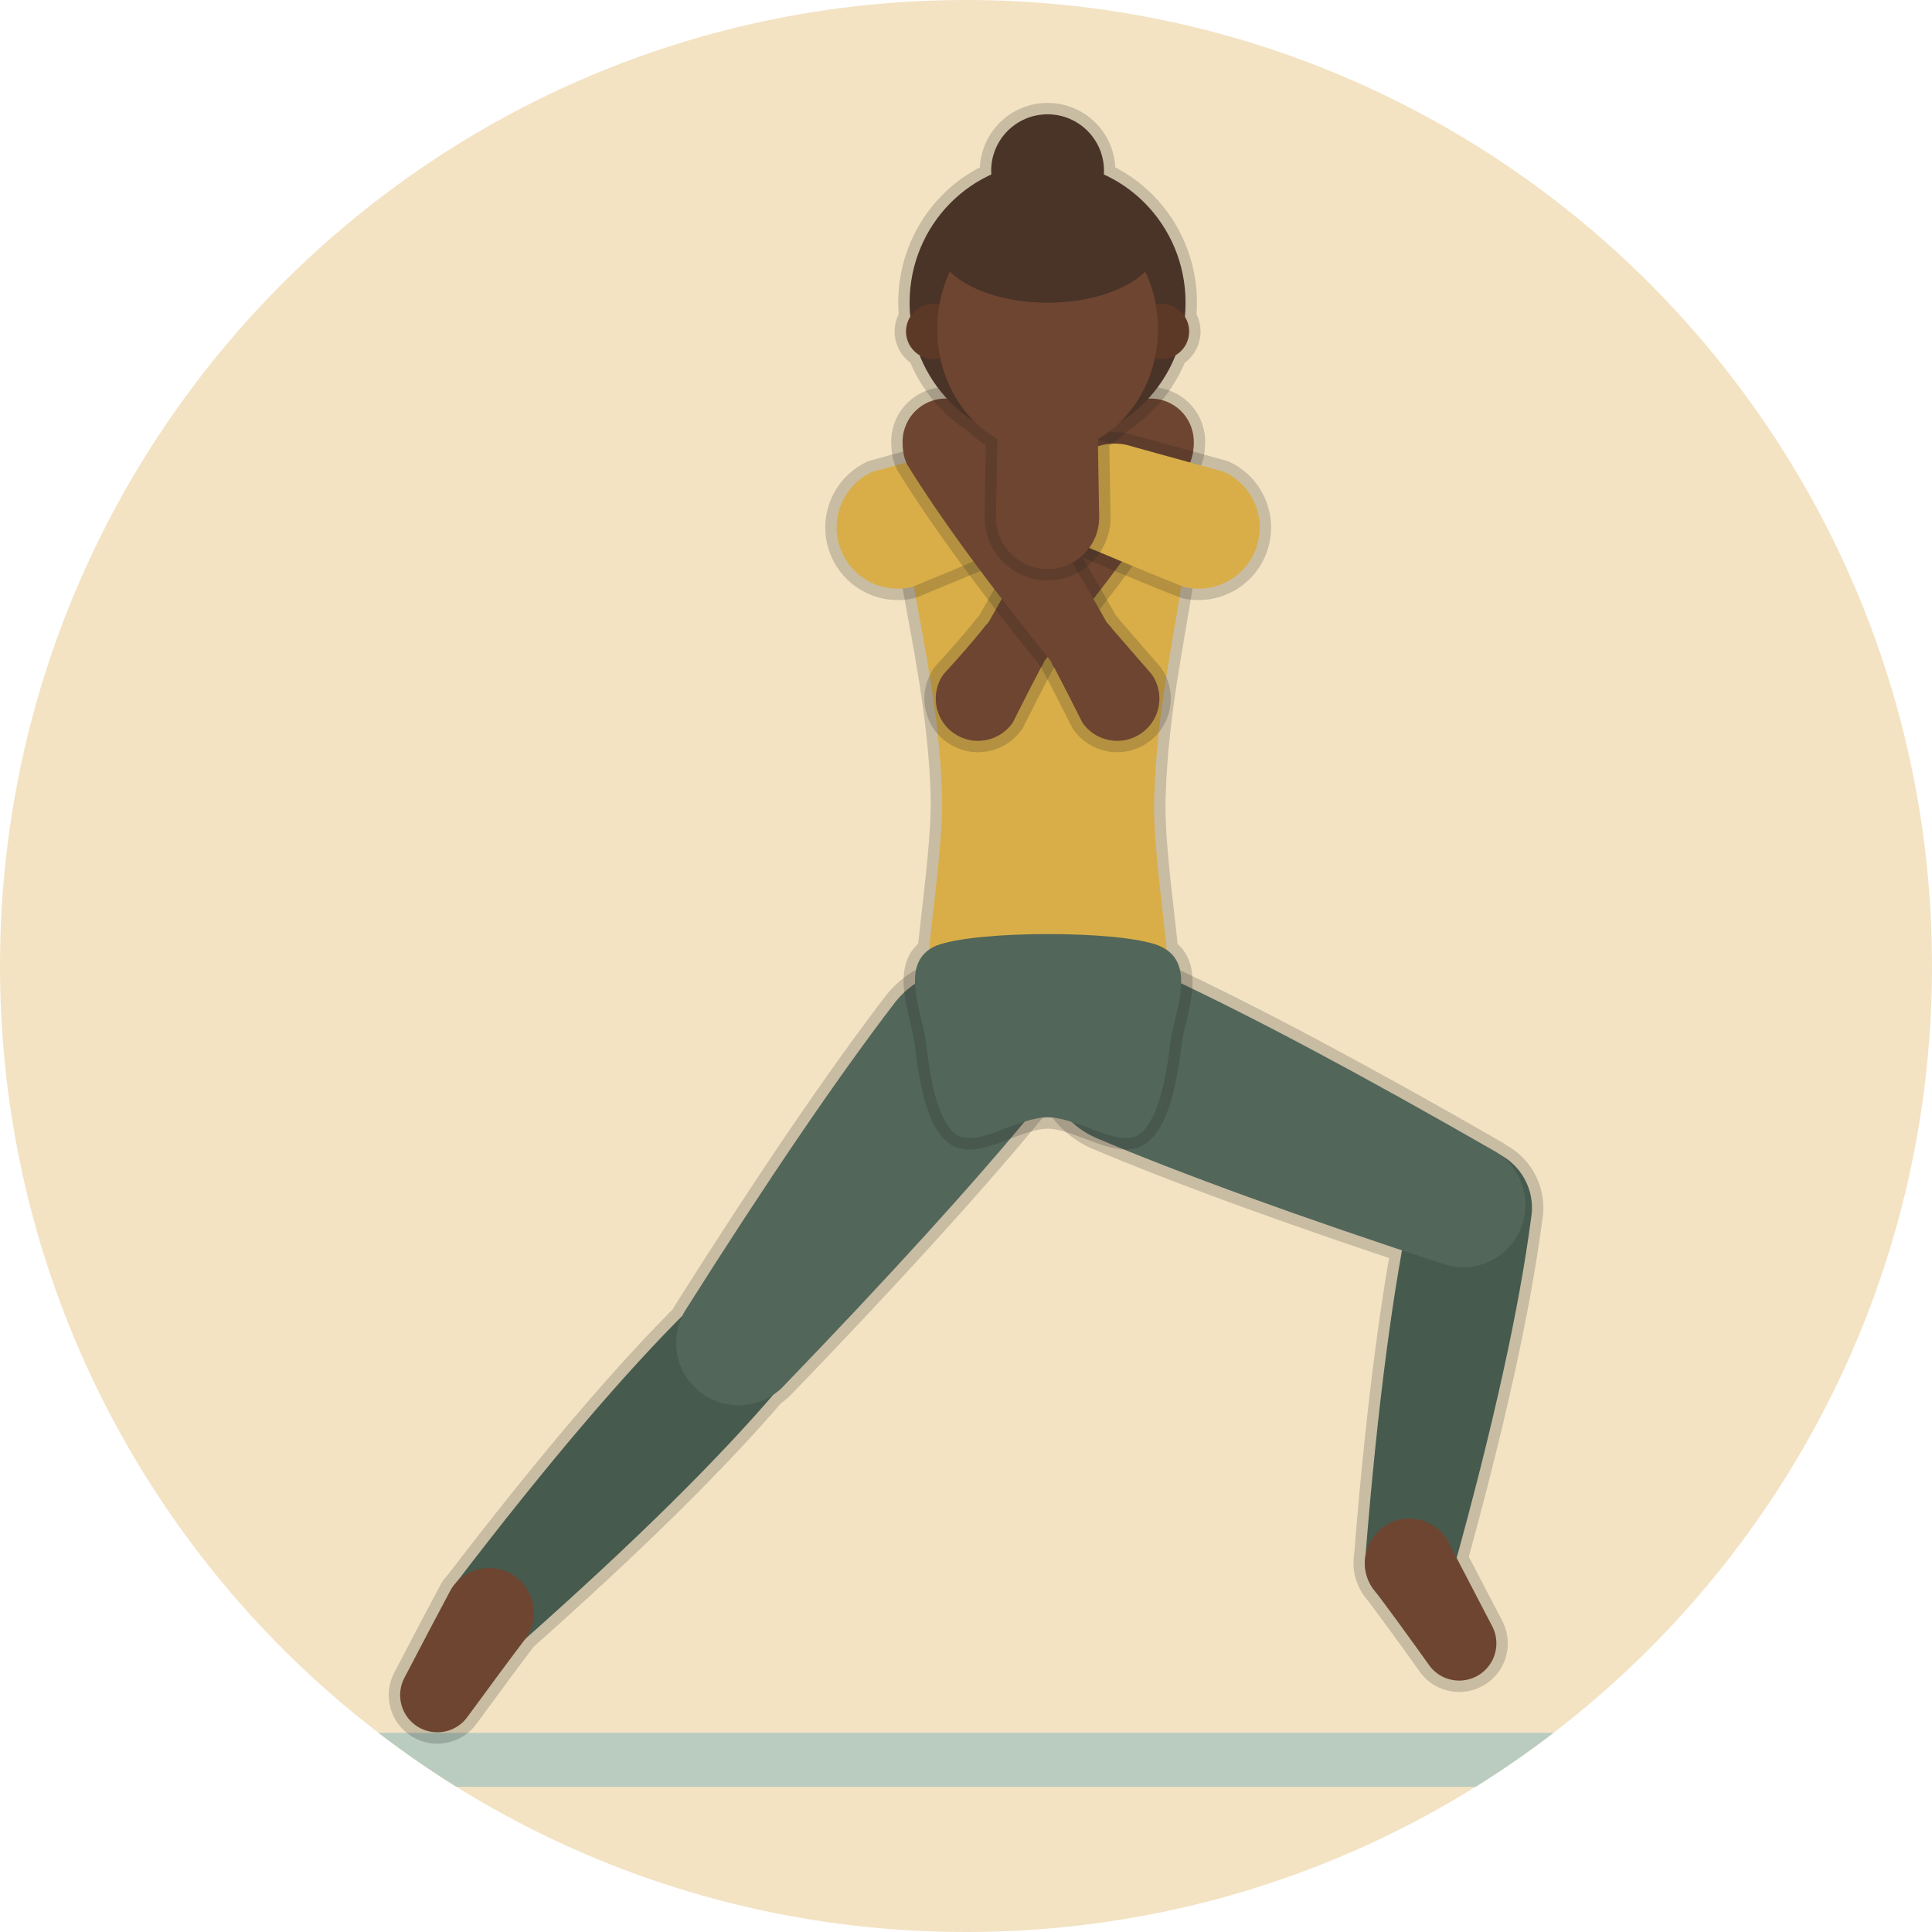
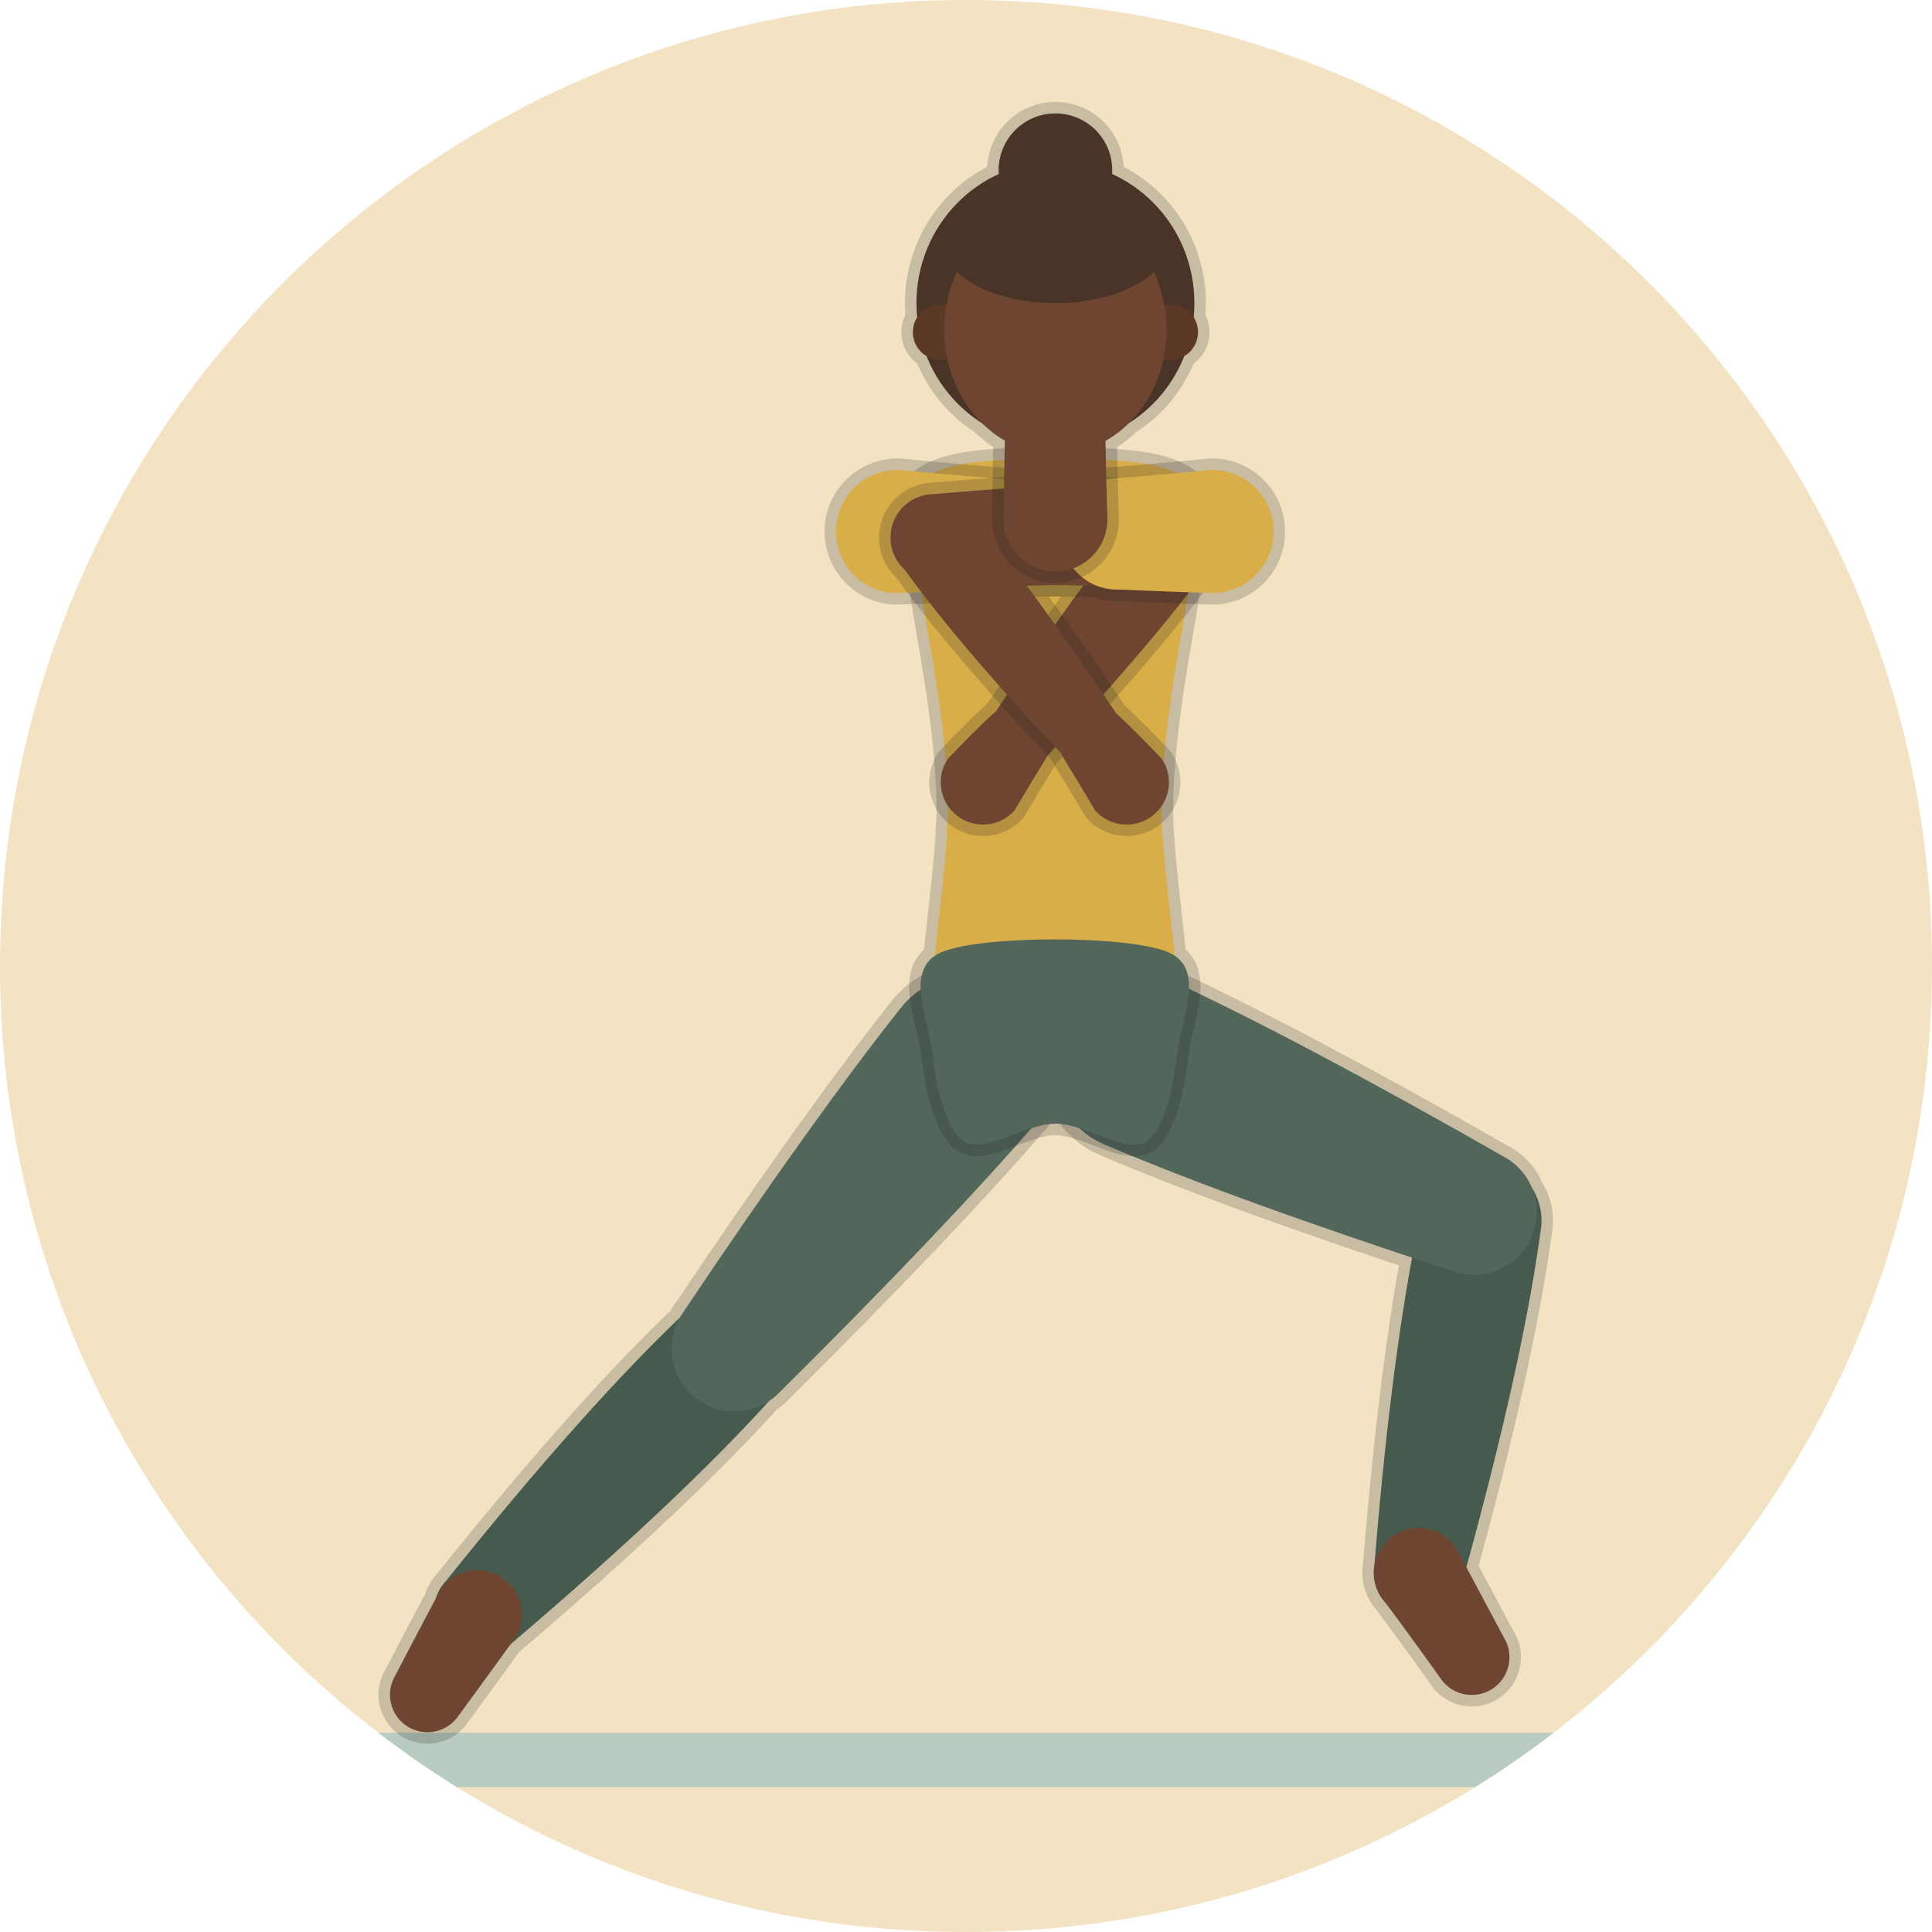
<svg xmlns="http://www.w3.org/2000/svg" viewBox="0 0 200 200" width="400" height="400" role="img" aria-label="Figure facing forward low in a side lunge with one thigh level, the other leg straight and hands in front.">
  <circle cx="100" cy="100" r="100" fill="#F3E3C3" />
  <clipPath id="c18ajd5g">
    <circle cx="100" cy="100" r="100" />
  </clipPath>
  <g clip-path="url(#c18ajd5g)">
-     <g transform="translate(100.0 180.0) scale(1.242)">
-       <rect x="-57.644" y="-0.5" width="115.288" height="4.5" rx="2.2" fill="#B9CCBF" />
+     <g transform="translate(100.0 180.0) scale(1.251)">
+       <rect x="-58.173" y="-0.5" width="116.345" height="4.5" rx="2.2" fill="#B9CCBF" />
      <g>
-         <path d="M-23.0 -35.9Q-31.1 -27.9 -42.5 -13.0A3.7 3.7 0 0 0 -37.1 -8.0Q-23.1 -20.4 -15.7 -29.1A5.0 5.0 0 0 0 -23.0 -35.9ZM-5.9 -61.4Q-13.1 -52.0 -23.4 -35.7A5.2 5.2 0 0 0 -15.3 -29.3Q-1.9 -43.2 5.6 -52.3A7.3 7.3 0 0 0 -5.9 -61.4ZM-42.9 -12.5Q-44.4 -9.7 -46.8 -5.1A3.1 3.1 0 0 0 -41.5 -1.9Q-38.5 -6.0 -36.6 -8.5A3.7 3.7 0 0 0 -42.9 -12.5Z" fill="#1E1F1D" stroke="#1E1F1D" stroke-width="1.9" stroke-linejoin="round" opacity="0.2" />
-         <path d="M-23.0 -35.9Q-31.1 -27.9 -42.5 -13.0A3.7 3.7 0 0 0 -37.1 -8.0Q-23.1 -20.4 -15.7 -29.1A5.0 5.0 0 0 0 -23.0 -35.9Z" fill="#465A4E" />
-         <path d="M-5.9 -61.4Q-13.1 -52.0 -23.4 -35.7A5.2 5.2 0 0 0 -15.3 -29.3Q-1.9 -43.2 5.6 -52.3A7.3 7.3 0 0 0 -5.9 -61.4Z" fill="#52665A" />
-         <path d="M-42.9 -12.5Q-44.4 -9.7 -46.8 -5.1A3.1 3.1 0 0 0 -41.5 -1.9Q-38.5 -6.0 -36.6 -8.5A3.7 3.7 0 0 0 -42.9 -12.5Z" fill="#6E4530" />
+         <path d="M-23.0 -35.5Q-31.3 -27.7 -43.0 -13.1A3.7 3.7 0 0 0 -37.6 -7.9Q-23.4 -20.0 -15.8 -28.5A5.0 5.0 0 0 0 -23.0 -35.5ZM-5.3 -60.6Q-12.6 -51.4 -23.4 -35.3A5.2 5.2 0 0 0 -15.4 -28.7Q-1.7 -42.3 6.0 -51.2A7.3 7.3 0 0 0 -5.3 -60.6ZM-43.4 -12.5Q-44.9 -9.7 -47.3 -5.1A3.1 3.1 0 0 0 -42.0 -1.9Q-39.0 -6.0 -37.2 -8.5A3.7 3.7 0 0 0 -43.4 -12.5Z" fill="#1E1F1D" stroke="#1E1F1D" stroke-width="1.9" stroke-linejoin="round" opacity="0.2" />
+         <path d="M-23.0 -35.5Q-31.3 -27.7 -43.0 -13.1A3.7 3.7 0 0 0 -37.6 -7.9Q-23.4 -20.0 -15.8 -28.5A5.0 5.0 0 0 0 -23.0 -35.5Z" fill="#465A4E" />
+         <path d="M-5.3 -60.6Q-12.6 -51.4 -23.4 -35.3A5.2 5.2 0 0 0 -15.4 -28.7Q-1.7 -42.3 6.0 -51.2A7.3 7.3 0 0 0 -5.3 -60.6Z" fill="#52665A" />
+         <path d="M-43.4 -12.5Q-44.9 -9.7 -47.3 -5.1A3.1 3.1 0 0 0 -42.0 -1.9Q-39.0 -6.0 -37.2 -8.5A3.7 3.7 0 0 0 -43.4 -12.5Z" fill="#6E4530" />
      </g>
      <g>
-         <path d="M37.2 -45.1Q34.8 -34.0 33.3 -15.3A3.7 3.7 0 0 0 40.6 -14.0Q45.6 -32.0 47.1 -43.4A5.0 5.0 0 0 0 37.2 -45.1ZM10.8 -50.1Q21.7 -45.5 40.0 -39.5A5.2 5.2 0 0 0 44.2 -48.9Q27.5 -58.5 16.8 -63.5A7.3 7.3 0 0 0 10.8 -50.1ZM33.8 -12.7Q35.7 -10.2 38.7 -6.0A3.1 3.1 0 0 0 43.9 -9.3Q41.5 -13.9 40.1 -16.6A3.7 3.7 0 0 0 33.8 -12.7Z" fill="#1E1F1D" stroke="#1E1F1D" stroke-width="1.9" stroke-linejoin="round" opacity="0.2" />
-         <path d="M37.2 -45.1Q34.8 -34.0 33.3 -15.3A3.7 3.7 0 0 0 40.6 -14.0Q45.6 -32.0 47.1 -43.4A5.0 5.0 0 0 0 37.2 -45.1Z" fill="#465A4E" />
-         <path d="M10.8 -50.1Q21.7 -45.5 40.0 -39.5A5.2 5.2 0 0 0 44.2 -48.9Q27.5 -58.5 16.8 -63.5A7.3 7.3 0 0 0 10.8 -50.1Z" fill="#52665A" />
-         <path d="M33.8 -12.7Q35.7 -10.2 38.7 -6.0A3.1 3.1 0 0 0 43.9 -9.3Q41.5 -13.9 40.1 -16.6A3.7 3.7 0 0 0 33.8 -12.7Z" fill="#6E4530" />
+         <path d="M37.8 -44.2Q35.3 -33.0 33.8 -14.4A3.7 3.7 0 0 0 41.1 -13.1Q46.1 -31.1 47.6 -42.4A5.0 5.0 0 0 0 37.8 -44.2ZM11.4 -49.2Q22.2 -44.6 40.6 -38.6A5.2 5.2 0 0 0 44.8 -48.0Q28.0 -57.6 17.3 -62.6A7.3 7.3 0 0 0 11.4 -49.2ZM34.3 -11.8Q36.2 -9.3 39.2 -5.1A3.1 3.1 0 0 0 44.5 -8.4Q42.1 -12.9 40.6 -15.7A3.7 3.7 0 0 0 34.3 -11.8Z" fill="#1E1F1D" stroke="#1E1F1D" stroke-width="1.9" stroke-linejoin="round" opacity="0.2" />
+         <path d="M37.8 -44.2Q35.3 -33.0 33.8 -14.4A3.7 3.7 0 0 0 41.1 -13.1Q46.1 -31.1 47.6 -42.4A5.0 5.0 0 0 0 37.8 -44.2Z" fill="#465A4E" />
+         <path d="M11.4 -49.2Q22.2 -44.6 40.6 -38.6A5.2 5.2 0 0 0 44.8 -48.0Q28.0 -57.6 17.3 -62.6A7.3 7.3 0 0 0 11.4 -49.2Z" fill="#52665A" />
+         <path d="M34.3 -11.8Q36.2 -9.3 39.2 -5.1A3.1 3.1 0 0 0 44.5 -8.4Q42.1 -12.9 40.6 -15.7A3.7 3.7 0 0 0 34.3 -11.8Z" fill="#6E4530" />
      </g>
      <g>
-         <path d="M-3.0 -56.8C-4.4 -61.2 -1.8 -72.3 -2.0 -78.8C-2.2 -85.3 -3.6 -91.8 -4.3 -95.8C-4.9 -99.8 -6.4 -101.1 -5.8 -102.8C-5.2 -104.6 -4.0 -105.8 -0.7 -106.4C2.7 -107.0 11.0 -107.0 14.3 -106.4C17.7 -105.8 18.8 -104.6 19.4 -102.8C20.0 -101.1 18.5 -99.8 17.9 -95.8C17.3 -91.8 15.9 -85.3 15.7 -78.8C15.4 -72.3 18.1 -61.2 16.6 -56.8C15.1 -52.5 10.1 -52.8 6.8 -52.8C3.6 -52.8 -1.5 -52.5 -3.0 -56.8ZM-3.3 -57.8C-3.6 -60.5 -5.7 -64.7 -2.5 -66.1C0.8 -67.4 12.9 -67.4 16.1 -66.1C19.4 -64.7 17.3 -60.5 17.0 -57.8C16.7 -55.2 16.0 -51.3 14.3 -50.3C12.6 -49.3 9.3 -51.8 6.8 -51.8C4.3 -51.8 1.0 -49.3 -0.7 -50.3C-2.4 -51.3 -3.0 -55.2 -3.3 -57.8Z" fill="#1E1F1D" stroke="#1E1F1D" stroke-width="1.9" stroke-linejoin="round" opacity="0.2" />
-         <path d="M-3.0 -56.8C-4.4 -61.2 -1.8 -72.3 -2.0 -78.8C-2.2 -85.3 -3.6 -91.8 -4.3 -95.8C-4.9 -99.8 -6.4 -101.1 -5.8 -102.8C-5.2 -104.6 -4.0 -105.8 -0.7 -106.4C2.7 -107.0 11.0 -107.0 14.3 -106.4C17.7 -105.8 18.8 -104.6 19.4 -102.8C20.0 -101.1 18.5 -99.8 17.9 -95.8C17.3 -91.8 15.9 -85.3 15.7 -78.8C15.4 -72.3 18.1 -61.2 16.6 -56.8C15.1 -52.5 10.1 -52.8 6.8 -52.8C3.6 -52.8 -1.5 -52.5 -3.0 -56.8Z" fill="#D9AE48" />
-         <path d="M-3.3 -57.8C-3.6 -60.5 -5.7 -64.7 -2.5 -66.1C0.8 -67.4 12.9 -67.4 16.1 -66.1C19.4 -64.7 17.3 -60.5 17.0 -57.8C16.7 -55.2 16.0 -51.3 14.3 -50.3C12.6 -49.3 9.3 -51.8 6.8 -51.8C4.3 -51.8 1.0 -49.3 -0.7 -50.3C-2.4 -51.3 -3.0 -55.2 -3.3 -57.8Z" fill="#52665A" />
+         <path d="M-2.4 -55.9C-3.9 -60.2 -1.3 -71.4 -1.5 -77.9C-1.7 -84.4 -3.1 -90.9 -3.7 -94.9C-4.4 -98.9 -5.8 -100.1 -5.2 -101.9C-4.6 -103.7 -3.5 -104.9 -0.2 -105.5C3.2 -106.1 11.5 -106.1 14.9 -105.5C18.2 -104.9 19.4 -103.7 19.9 -101.9C20.5 -100.1 19.1 -98.9 18.4 -94.9C17.8 -90.9 16.4 -84.4 16.2 -77.9C16.0 -71.4 18.6 -60.2 17.1 -55.9C15.7 -51.6 10.6 -51.9 7.4 -51.9C4.1 -51.9 -1.0 -51.6 -2.4 -55.9ZM-2.8 -56.9C-3.1 -59.5 -5.2 -63.8 -2.0 -65.1C1.3 -66.5 13.4 -66.5 16.7 -65.1C19.9 -63.8 17.8 -59.5 17.5 -56.9C17.2 -54.3 16.5 -50.4 14.9 -49.4C13.2 -48.4 9.9 -50.9 7.4 -50.9C4.9 -50.9 1.5 -48.4 -0.1 -49.4C-1.8 -50.4 -2.5 -54.3 -2.8 -56.9Z" fill="#1E1F1D" stroke="#1E1F1D" stroke-width="1.9" stroke-linejoin="round" opacity="0.2" />
+         <path d="M-2.4 -55.9C-3.9 -60.2 -1.3 -71.4 -1.5 -77.9C-1.7 -84.4 -3.1 -90.9 -3.7 -94.9C-4.4 -98.9 -5.8 -100.1 -5.2 -101.9C-4.6 -103.7 -3.5 -104.9 -0.2 -105.5C3.2 -106.1 11.5 -106.1 14.9 -105.5C18.2 -104.9 19.4 -103.7 19.9 -101.9C20.5 -100.1 19.1 -98.9 18.4 -94.9C17.8 -90.9 16.4 -84.4 16.2 -77.9C16.0 -71.4 18.6 -60.2 17.1 -55.9C15.7 -51.6 10.6 -51.9 7.4 -51.9C4.1 -51.9 -1.0 -51.6 -2.4 -55.9Z" fill="#D9AE48" />
+         <path d="M-2.8 -56.9C-3.1 -59.5 -5.2 -63.8 -2.0 -65.1C1.3 -66.5 13.4 -66.5 16.7 -65.1C19.9 -63.8 17.8 -59.5 17.5 -56.9C17.2 -54.3 16.5 -50.4 14.9 -49.4C13.2 -48.4 9.9 -50.9 7.4 -50.9C4.9 -50.9 1.5 -48.4 -0.1 -49.4C-1.8 -50.4 -2.5 -54.3 -2.8 -56.9Z" fill="#52665A" />
      </g>
      <g>
-         <path d="M-4.8 -96.6Q3.5 -99.4 16.8 -104.8A3.6 3.6 0 0 0 14.5 -111.6Q0.7 -107.9 -7.6 -105.0A4.4 4.4 0 0 0 -4.8 -96.6ZM-4.5 -96.0Q-1.8 -97.1 2.7 -99.0A4.6 4.6 0 0 0 -0.2 -107.7Q-4.9 -106.4 -7.8 -105.6A5.1 5.1 0 0 0 -4.5 -96.0ZM12.7 -110.2Q7.9 -103.8 1.5 -92.4A2.8 2.8 0 0 0 6.1 -89.3Q14.3 -99.4 18.6 -106.2A3.6 3.6 0 0 0 12.7 -110.2ZM1.4 -92.5Q0.2 -91.0 -1.9 -88.7A3.5 3.5 0 0 0 3.9 -84.7Q5.3 -87.5 6.2 -89.2A2.9 2.9 0 0 0 1.4 -92.5Z" fill="#1E1F1D" stroke="#1E1F1D" stroke-width="1.9" stroke-linejoin="round" opacity="0.2" />
-         <path d="M-4.8 -96.6Q3.5 -99.4 16.8 -104.8A3.6 3.6 0 0 0 14.5 -111.6Q0.7 -107.9 -7.6 -105.0A4.4 4.4 0 0 0 -4.8 -96.6Z" fill="#6E4530" />
-         <path d="M-4.5 -96.0Q-1.8 -97.1 2.7 -99.0A4.6 4.6 0 0 0 -0.2 -107.7Q-4.9 -106.4 -7.8 -105.6A5.1 5.1 0 0 0 -4.5 -96.0Z" fill="#D9AE48" />
-         <path d="M12.7 -110.2Q7.9 -103.8 1.5 -92.4A2.8 2.8 0 0 0 6.1 -89.3Q14.3 -99.4 18.6 -106.2A3.6 3.6 0 0 0 12.7 -110.2Z" fill="#6E4530" />
-         <path d="M1.4 -92.5Q0.2 -91.0 -1.9 -88.7A3.5 3.5 0 0 0 3.9 -84.7Q5.3 -87.5 6.2 -89.2A2.9 2.9 0 0 0 1.4 -92.5Z" fill="#6E4530" />
+         <path d="M-5.7 -95.5Q3.0 -95.2 17.3 -95.8A3.6 3.6 0 0 0 17.4 -103.0Q3.2 -104.2 -5.6 -104.3A4.4 4.4 0 0 0 -5.7 -95.5ZM-5.8 -94.8Q-2.8 -94.9 2.1 -95.1A4.6 4.6 0 0 0 2.3 -104.3Q-2.6 -104.7 -5.5 -105.0A5.1 5.1 0 0 0 -5.8 -94.8ZM14.5 -101.6Q9.4 -95.5 2.2 -84.6A2.8 2.8 0 0 0 6.6 -81.2Q15.5 -90.7 20.2 -97.2A3.6 3.6 0 0 0 14.5 -101.6ZM2.1 -84.7Q0.7 -83.4 -1.5 -81.1A3.5 3.5 0 0 0 4.0 -76.8Q5.6 -79.5 6.6 -81.1A2.9 2.9 0 0 0 2.1 -84.7Z" fill="#1E1F1D" stroke="#1E1F1D" stroke-width="1.9" stroke-linejoin="round" opacity="0.2" />
+         <path d="M-5.7 -95.5Q3.0 -95.2 17.3 -95.8A3.6 3.6 0 0 0 17.4 -103.0Q3.2 -104.2 -5.6 -104.3A4.4 4.4 0 0 0 -5.7 -95.5Z" fill="#6E4530" />
+         <path d="M-5.8 -94.8Q-2.8 -94.9 2.1 -95.1A4.6 4.6 0 0 0 2.3 -104.3Q-2.6 -104.7 -5.5 -105.0A5.1 5.1 0 0 0 -5.8 -94.8Z" fill="#D9AE48" />
+         <path d="M14.5 -101.6Q9.4 -95.5 2.2 -84.6A2.8 2.8 0 0 0 6.6 -81.2Q15.5 -90.7 20.2 -97.2A3.6 3.6 0 0 0 14.5 -101.6Z" fill="#6E4530" />
+         <path d="M2.1 -84.7Q0.7 -83.4 -1.5 -81.1A3.5 3.5 0 0 0 4.0 -76.8Q5.6 -79.5 6.6 -81.1A2.9 2.9 0 0 0 2.1 -84.7Z" fill="#6E4530" />
      </g>
      <g>
-         <path d="M21.2 -105.0Q13.0 -107.9 -0.8 -111.6A3.6 3.6 0 0 0 -3.1 -104.8Q10.1 -99.4 18.4 -96.6A4.4 4.4 0 0 0 21.2 -105.0ZM21.5 -105.6Q18.6 -106.4 13.9 -107.7A4.6 4.6 0 0 0 10.9 -99.0Q15.4 -97.1 18.2 -96.0A5.1 5.1 0 0 0 21.5 -105.6ZM-4.9 -106.2Q-0.7 -99.4 7.5 -89.3A2.8 2.8 0 0 0 12.1 -92.4Q5.7 -103.8 1.0 -110.2A3.6 3.6 0 0 0 -4.9 -106.2ZM7.4 -89.2Q8.3 -87.5 9.7 -84.7A3.5 3.5 0 0 0 15.5 -88.7Q13.5 -91.0 12.2 -92.5A2.9 2.9 0 0 0 7.4 -89.2Z" fill="#1E1F1D" stroke="#1E1F1D" stroke-width="1.9" stroke-linejoin="round" opacity="0.2" />
-         <path d="M21.2 -105.0Q13.0 -107.9 -0.8 -111.6A3.6 3.6 0 0 0 -3.1 -104.8Q10.1 -99.4 18.4 -96.6A4.4 4.4 0 0 0 21.2 -105.0Z" fill="#6E4530" />
-         <path d="M21.5 -105.6Q18.6 -106.4 13.9 -107.7A4.6 4.6 0 0 0 10.9 -99.0Q15.4 -97.1 18.2 -96.0A5.1 5.1 0 0 0 21.5 -105.6Z" fill="#D9AE48" />
-         <path d="M-4.9 -106.2Q-0.7 -99.4 7.5 -89.3A2.8 2.8 0 0 0 12.1 -92.4Q5.7 -103.8 1.0 -110.2A3.6 3.6 0 0 0 -4.9 -106.2Z" fill="#6E4530" />
-         <path d="M7.4 -89.2Q8.3 -87.5 9.7 -84.7A3.5 3.5 0 0 0 15.5 -88.7Q13.5 -91.0 12.2 -92.5A2.9 2.9 0 0 0 7.4 -89.2Z" fill="#6E4530" />
+         <path d="M20.3 -104.3Q11.5 -104.2 -2.7 -103.0A3.6 3.6 0 0 0 -2.6 -95.8Q11.7 -95.2 20.4 -95.5A4.4 4.4 0 0 0 20.3 -104.3ZM20.2 -105.0Q17.3 -104.7 12.4 -104.3A4.6 4.6 0 0 0 12.6 -95.1Q17.5 -94.9 20.5 -94.8A5.1 5.1 0 0 0 20.2 -105.0ZM-5.4 -97.2Q-0.8 -90.7 8.2 -81.2A2.8 2.8 0 0 0 12.6 -84.6Q5.3 -95.5 0.2 -101.6A3.6 3.6 0 0 0 -5.4 -97.2ZM8.1 -81.1Q9.1 -79.5 10.7 -76.8A3.5 3.5 0 0 0 16.2 -81.1Q14.0 -83.4 12.6 -84.7A2.9 2.9 0 0 0 8.1 -81.1Z" fill="#1E1F1D" stroke="#1E1F1D" stroke-width="1.9" stroke-linejoin="round" opacity="0.2" />
+         <path d="M20.3 -104.3Q11.5 -104.2 -2.7 -103.0A3.6 3.6 0 0 0 -2.6 -95.8Q11.7 -95.2 20.4 -95.5A4.4 4.4 0 0 0 20.3 -104.3Z" fill="#6E4530" />
+         <path d="M20.2 -105.0Q17.3 -104.7 12.4 -104.3A4.6 4.6 0 0 0 12.6 -95.1Q17.5 -94.9 20.5 -94.8A5.1 5.1 0 0 0 20.2 -105.0Z" fill="#D9AE48" />
+         <path d="M-5.4 -97.2Q-0.8 -90.7 8.2 -81.2A2.8 2.8 0 0 0 12.6 -84.6Q5.3 -95.5 0.2 -101.6A3.6 3.6 0 0 0 -5.4 -97.2Z" fill="#6E4530" />
+         <path d="M8.1 -81.1Q9.1 -79.5 10.7 -76.8A3.5 3.5 0 0 0 16.2 -81.1Q14.0 -83.4 12.6 -84.7A2.9 2.9 0 0 0 8.1 -81.1Z" fill="#6E4530" />
      </g>
      <g>
-         <path d="M11.1 -101.8Q11.0 -108.1 10.8 -118.3A4.0 4.0 0 0 0 2.8 -118.3Q2.6 -108.1 2.5 -101.8A4.3 4.3 0 0 0 11.1 -101.8ZM6.8 -126.0A4.7 4.7 0.0 1 0 6.8 -135.4A4.7 4.7 0.0 1 0 6.8 -126.0ZM6.8 -108.0A11.5 11.7 0.0 1 0 6.8 -131.4A11.5 11.7 0.0 1 0 6.8 -108.0ZM16.3 -115.0A2.3 2.3 0.0 1 0 16.3 -119.6A2.3 2.3 0.0 1 0 16.3 -115.0ZM-2.7 -115.0A2.3 2.3 0.0 1 0 -2.7 -119.6A2.3 2.3 0.0 1 0 -2.7 -115.0ZM6.8 -107.2A9.2 10.3 0.0 1 0 6.8 -127.8A9.2 10.3 0.0 1 0 6.8 -107.2ZM6.8 -119.7A9.3 5.0 0.0 1 0 6.8 -129.7A9.3 5.0 0.0 1 0 6.8 -119.7Z" fill="#1E1F1D" stroke="#1E1F1D" stroke-width="1.9" stroke-linejoin="round" opacity="0.2" />
-         <path d="M11.1 -101.8Q11.0 -108.1 10.8 -118.3A4.0 4.0 0 0 0 2.8 -118.3Q2.6 -108.1 2.5 -101.8A4.3 4.3 0 0 0 11.1 -101.8Z" fill="#6E4530" />
-         <path d="M6.8 -126.0A4.7 4.7 0.0 1 0 6.8 -135.4A4.7 4.7 0.0 1 0 6.8 -126.0Z" fill="#4A3327" />
-         <path d="M6.8 -108.0A11.5 11.7 0.0 1 0 6.8 -131.4A11.5 11.7 0.0 1 0 6.8 -108.0Z" fill="#4A3327" />
-         <path d="M16.3 -115.0A2.3 2.3 0.0 1 0 16.3 -119.6A2.3 2.3 0.0 1 0 16.3 -115.0Z" fill="#5C3927" />
-         <path d="M-2.7 -115.0A2.3 2.3 0.0 1 0 -2.7 -119.6A2.3 2.3 0.0 1 0 -2.7 -115.0Z" fill="#5C3927" />
-         <path d="M6.8 -107.2A9.2 10.3 0.0 1 0 6.8 -127.8A9.2 10.3 0.0 1 0 6.8 -107.2Z" fill="#6E4530" />
-         <path d="M6.8 -119.7A9.3 5.0 0.0 1 0 6.8 -129.7A9.3 5.0 0.0 1 0 6.8 -119.7Z" fill="#4A3327" />
+         <path d="M11.7 -100.9Q11.5 -107.2 11.4 -117.4A4.0 4.0 0 0 0 3.4 -117.4Q3.2 -107.2 3.1 -100.9A4.3 4.3 0 0 0 11.7 -100.9ZM7.4 -125.1A4.7 4.7 0.0 1 0 7.4 -134.5A4.7 4.7 0.0 1 0 7.4 -125.1ZM7.4 -107.1A11.5 11.7 0.0 1 0 7.4 -130.5A11.5 11.7 0.0 1 0 7.4 -107.1ZM16.9 -114.1A2.3 2.3 0.0 1 0 16.9 -118.7A2.3 2.3 0.0 1 0 16.9 -114.1ZM-2.1 -114.1A2.3 2.3 0.0 1 0 -2.1 -118.7A2.3 2.3 0.0 1 0 -2.1 -114.1ZM7.4 -106.3A9.2 10.3 0.0 1 0 7.4 -126.9A9.2 10.3 0.0 1 0 7.4 -106.3ZM7.4 -118.8A9.3 5.0 0.0 1 0 7.4 -128.8A9.3 5.0 0.0 1 0 7.4 -118.8Z" fill="#1E1F1D" stroke="#1E1F1D" stroke-width="1.9" stroke-linejoin="round" opacity="0.2" />
+         <path d="M11.7 -100.9Q11.5 -107.2 11.4 -117.4A4.0 4.0 0 0 0 3.4 -117.4Q3.2 -107.2 3.1 -100.9A4.3 4.3 0 0 0 11.7 -100.9Z" fill="#6E4530" />
+         <path d="M7.4 -125.1A4.7 4.7 0.0 1 0 7.4 -134.5A4.7 4.7 0.0 1 0 7.4 -125.1Z" fill="#4A3327" />
+         <path d="M7.4 -107.1A11.5 11.7 0.0 1 0 7.4 -130.5A11.5 11.7 0.0 1 0 7.4 -107.1Z" fill="#4A3327" />
+         <path d="M16.9 -114.1A2.3 2.3 0.0 1 0 16.9 -118.7A2.3 2.3 0.0 1 0 16.9 -114.1Z" fill="#5C3927" />
+         <path d="M-2.1 -114.1A2.3 2.3 0.0 1 0 -2.1 -118.7A2.3 2.3 0.0 1 0 -2.1 -114.1Z" fill="#5C3927" />
+         <path d="M7.4 -106.3A9.2 10.3 0.0 1 0 7.4 -126.9A9.2 10.3 0.0 1 0 7.4 -106.3Z" fill="#6E4530" />
+         <path d="M7.4 -118.8A9.3 5.0 0.0 1 0 7.4 -128.8A9.3 5.0 0.0 1 0 7.4 -118.8Z" fill="#4A3327" />
      </g>
    </g>
  </g>
</svg>
